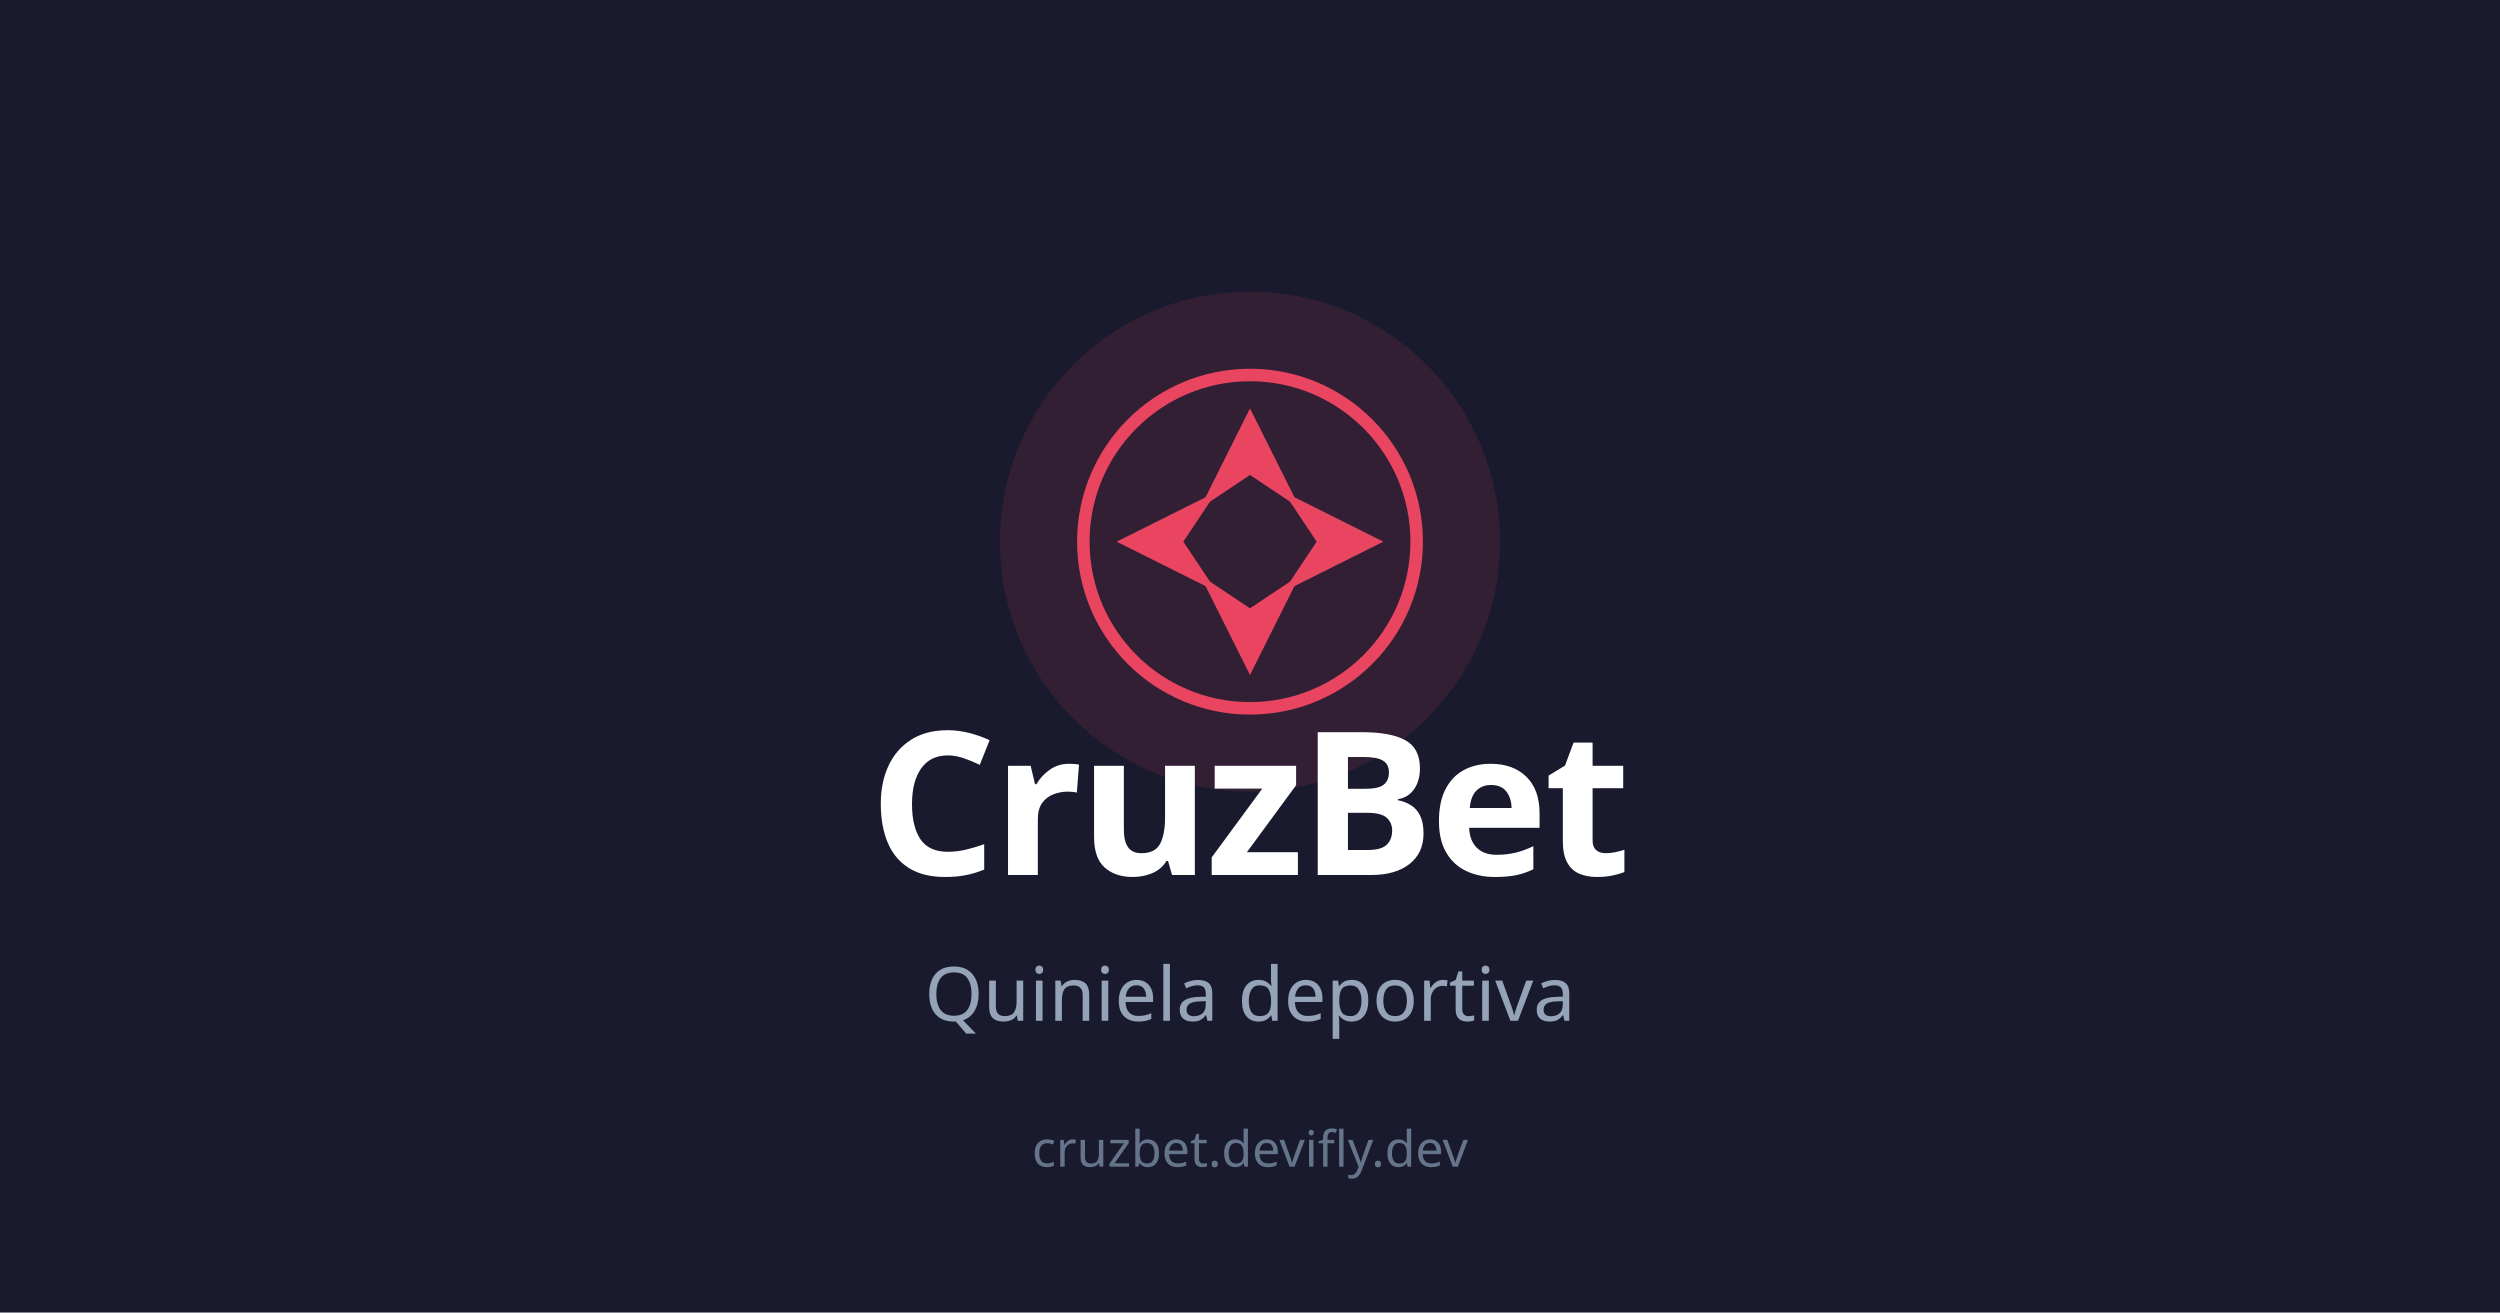
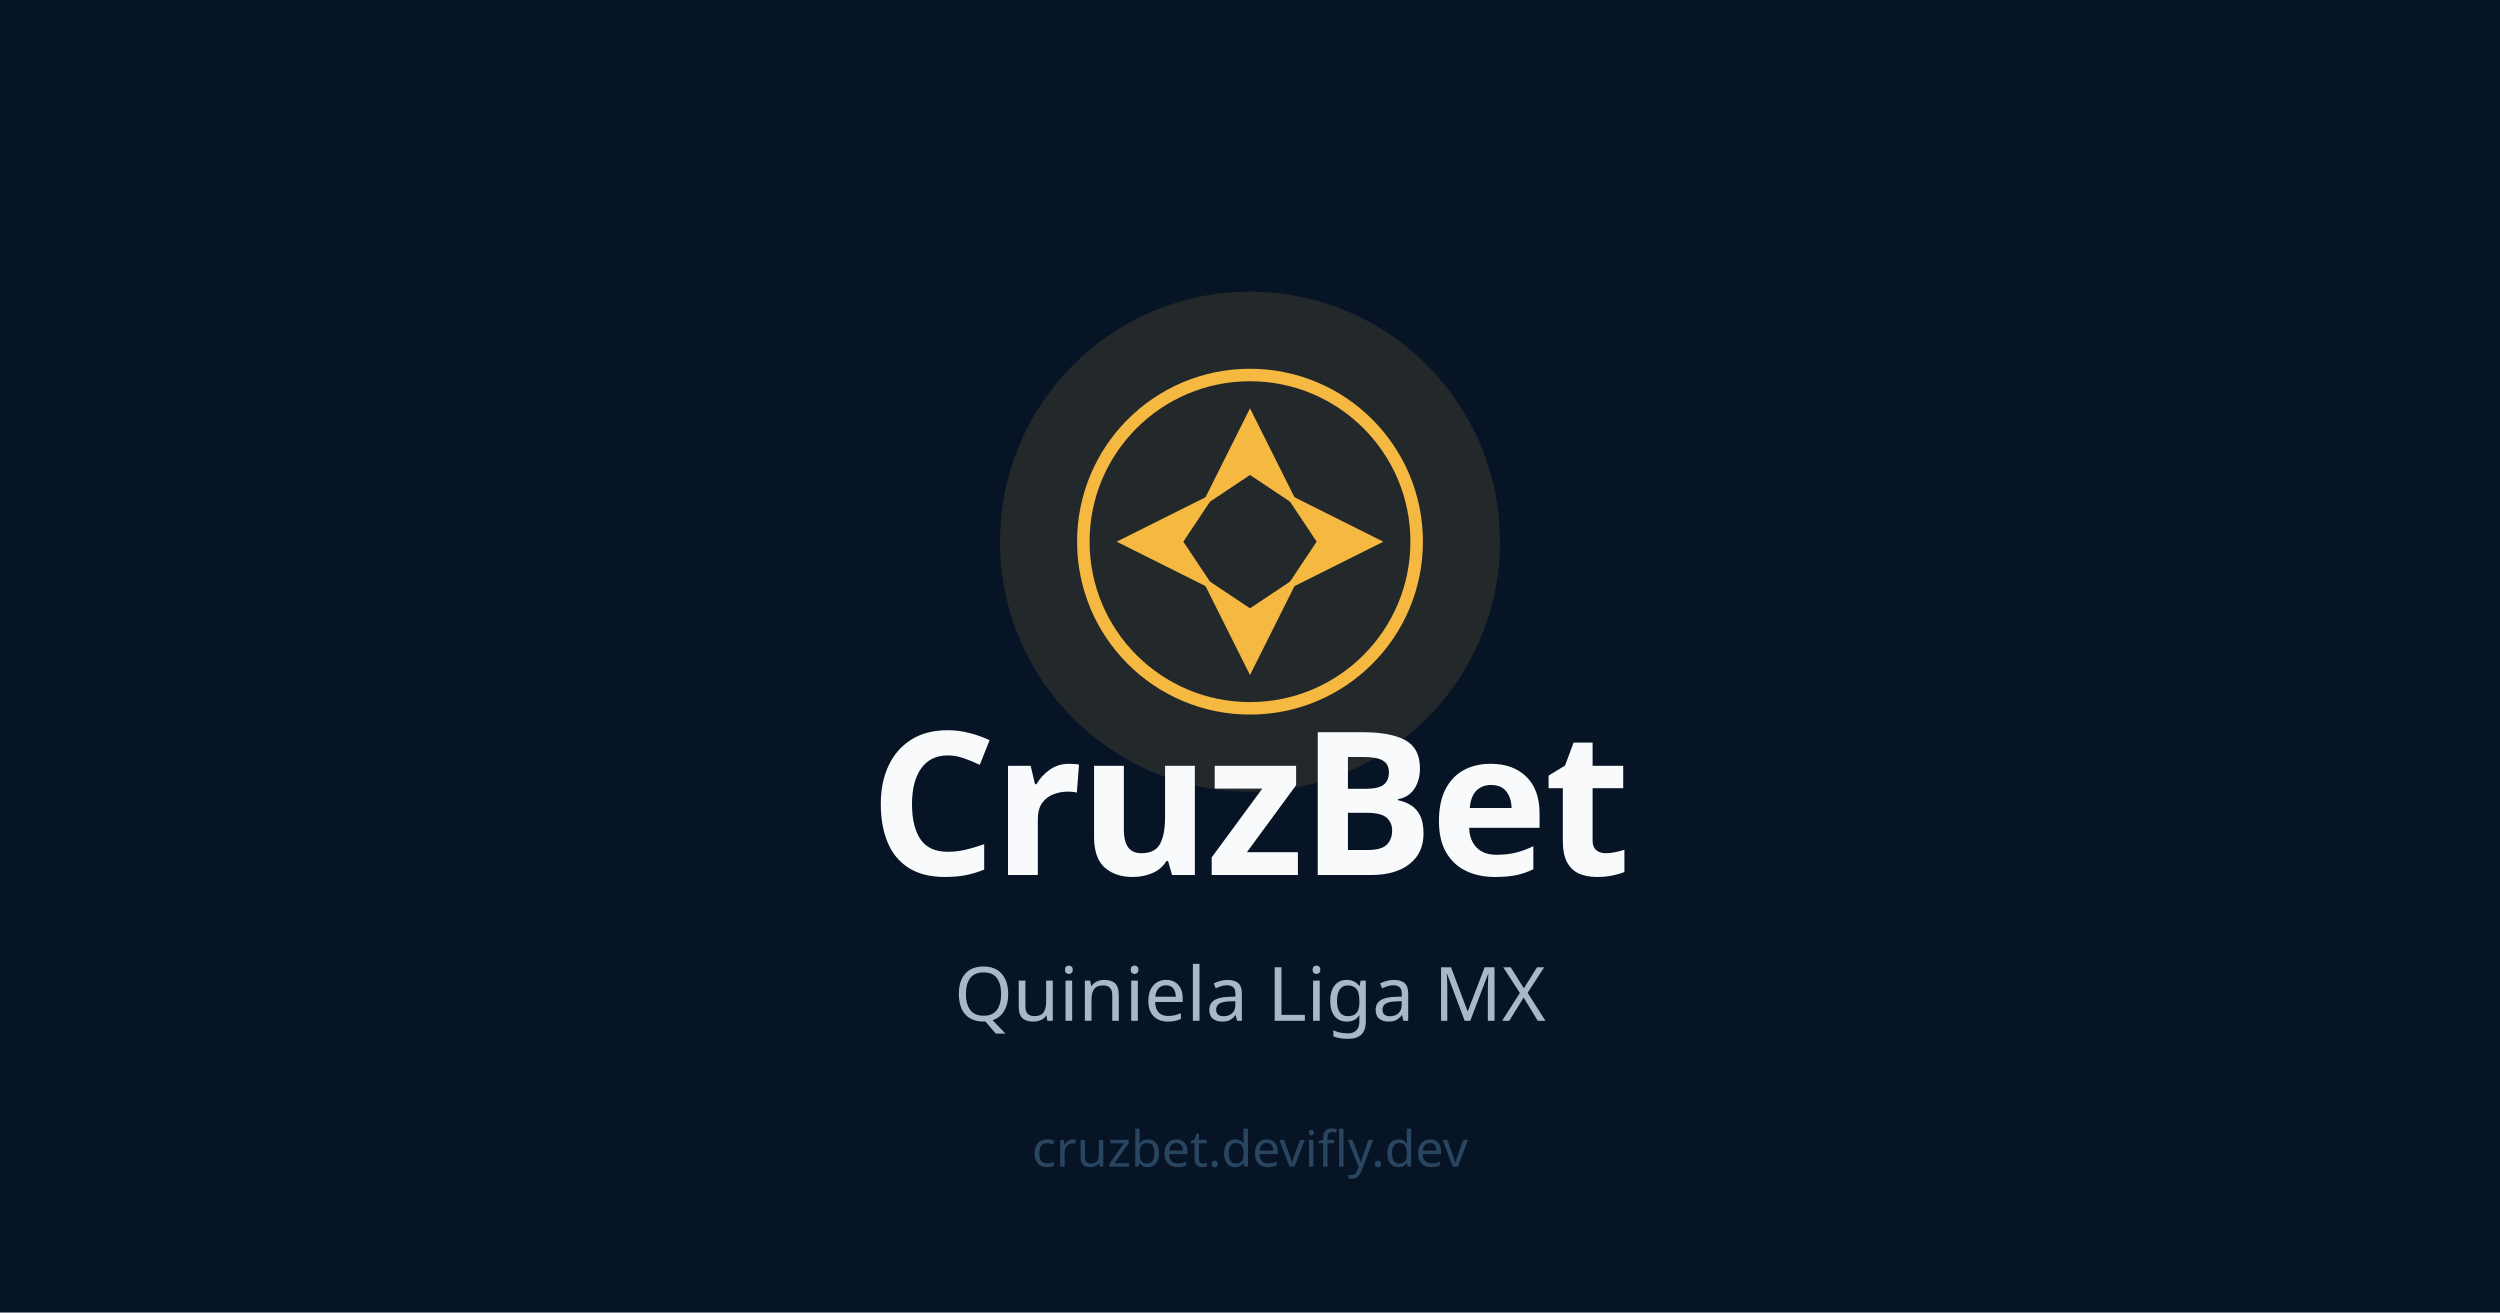
<svg xmlns="http://www.w3.org/2000/svg" viewBox="0 0 1200 630" fill="none">
-   <rect width="1200" height="630" fill="#1a1a2e" />
-   <circle cx="600" cy="260" r="120" fill="#e94560" opacity="0.12" />
-   <circle cx="600" cy="260" r="80" stroke="#e94560" stroke-width="6" fill="none" />
-   <path d="M600 196 L624 244 L600 228 L576 244 Z" fill="#e94560" />
-   <path d="M600 324 L576 276 L600 292 L624 276 Z" fill="#e94560" />
-   <path d="M536 260 L584 236 L568 260 L584 284 Z" fill="#e94560" />
-   <path d="M664 260 L616 284 L632 260 L616 236 Z" fill="#e94560" />
-   <text x="600" y="420" text-anchor="middle" fill="#ffffff" font-family="system-ui,sans-serif" font-size="96" font-weight="800" letter-spacing="-2">CruzBet</text>
-   <text x="600" y="490" text-anchor="middle" fill="#94a3b8" font-family="system-ui,sans-serif" font-size="36" font-weight="500">Quiniela deportiva</text>
-   <text x="600" y="560" text-anchor="middle" fill="#64748b" font-family="system-ui,sans-serif" font-size="24">cruzbet.devifly.dev</text>
+   <rect width="1200" height="630" fill="#071426" />
+   <circle cx="600" cy="260" r="120" fill="#F5B942" opacity="0.12" />
+   <circle cx="600" cy="260" r="80" stroke="#F5B942" stroke-width="6" fill="none" />
+   <path d="M600 196 L624 244 L600 228 L576 244 Z" fill="#F5B942" />
+   <path d="M600 324 L576 276 L600 292 L624 276 Z" fill="#F5B942" />
+   <path d="M536 260 L584 236 L568 260 L584 284 Z" fill="#F5B942" />
+   <path d="M664 260 L616 284 L632 260 L616 236 Z" fill="#F5B942" />
+   <text x="600" y="420" text-anchor="middle" fill="#F8FAFC" font-family="system-ui,sans-serif" font-size="96" font-weight="800" letter-spacing="-2">CruzBet</text>
+   <text x="600" y="490" text-anchor="middle" fill="#A9B8C8" font-family="system-ui,sans-serif" font-size="36" font-weight="500">Quiniela Liga MX</text>
+   <text x="600" y="560" text-anchor="middle" fill="#29455F" font-family="system-ui,sans-serif" font-size="24">cruzbet.devifly.dev</text>
</svg>
